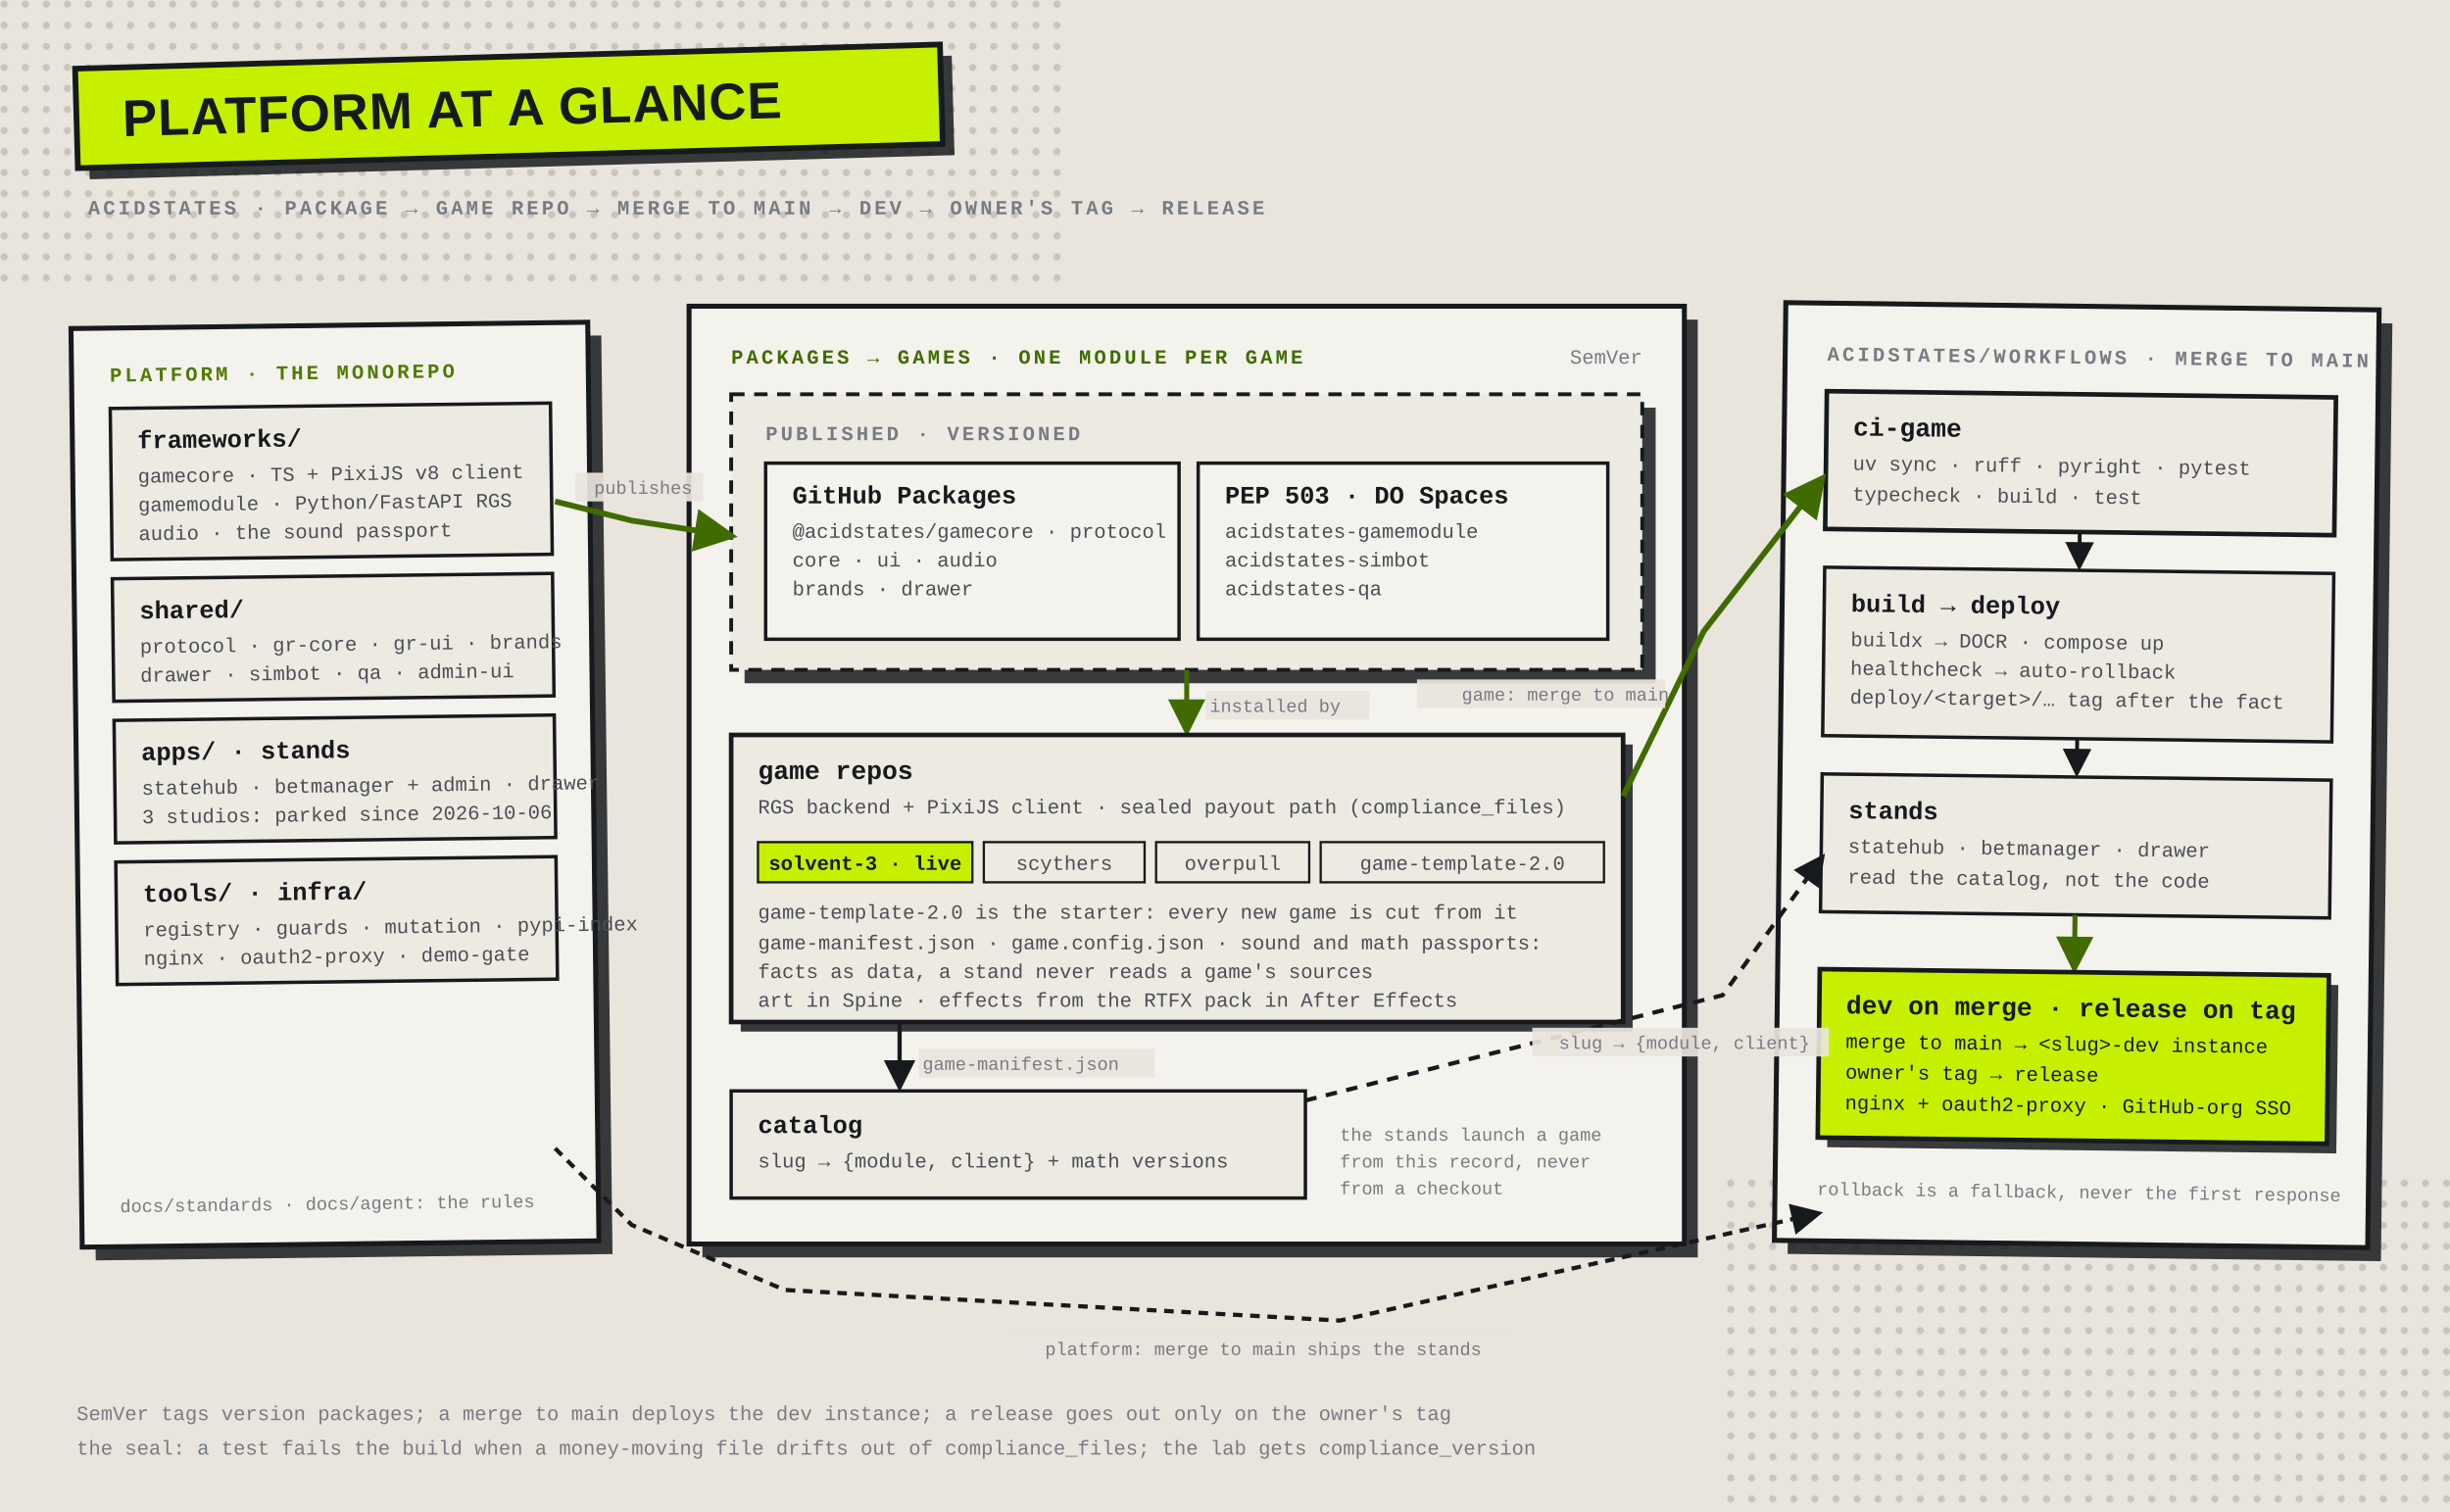
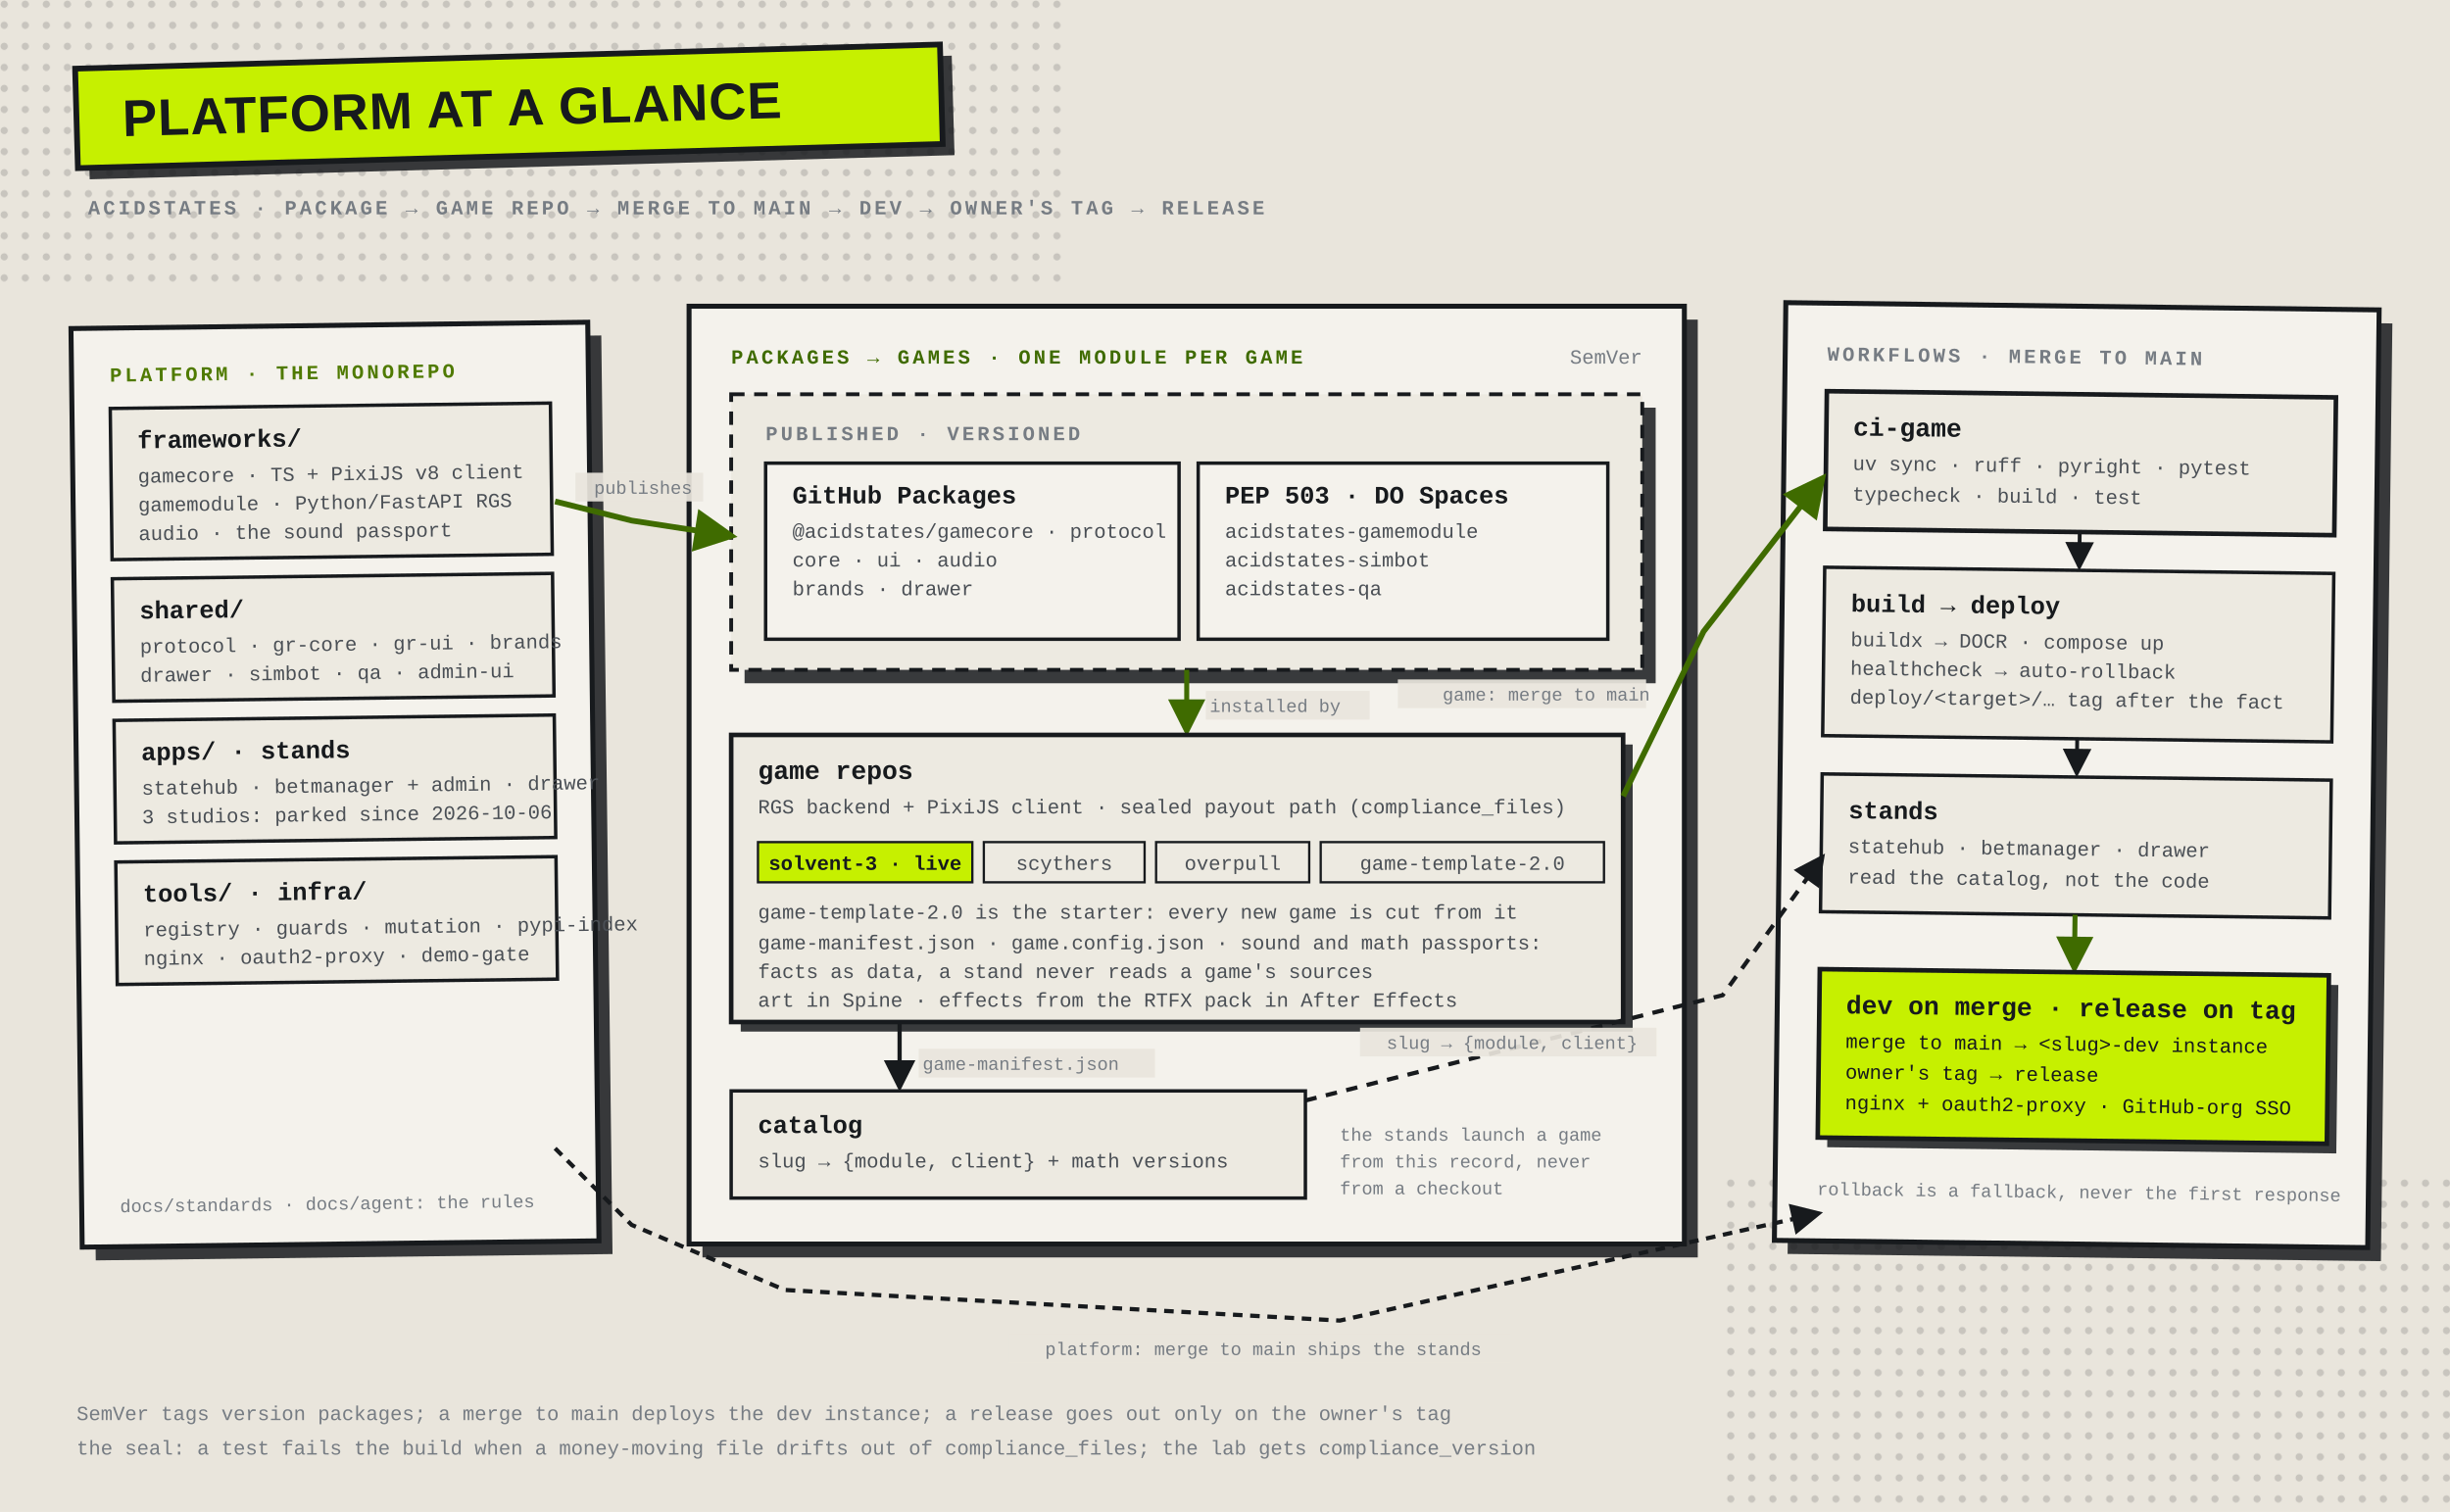
<svg xmlns="http://www.w3.org/2000/svg" viewBox="0 0 1280 790" role="img" aria-label="Platform at a glance: the monorepo publishes versioned packages, game repos install them, a merge to main deploys the dev instance through acidstates/workflows, a release goes out on the owner's tag, game manifests feed the catalog and the stands">
  <defs>
    <marker id="m" viewBox="0 0 10 10" refX="8.5" refY="5" markerWidth="7.5" markerHeight="7.5" orient="auto-start-reverse">
      <path d="M0 0 L10 5 L0 10 z" fill="#171A1D" />
    </marker>
    <marker id="h" viewBox="0 0 10 10" refX="8.5" refY="5" markerWidth="7.5" markerHeight="7.5" orient="auto-start-reverse">
      <path d="M0 0 L10 5 L0 10 z" fill="#3F6B00" />
    </marker>
    <pattern id="dots" width="11" height="11" patternUnits="userSpaceOnUse">
      <circle cx="2.2" cy="2.2" r="1.9" fill="#171A1D" opacity="0.16" />
    </pattern>
  </defs>
  <rect width="1280" height="790" fill="#E9E5DC" />
  <rect x="0" y="0" width="560" height="150" fill="url(#dots)" />
  <rect x="900" y="610" width="380" height="180" fill="url(#dots)" />
  <g transform="rotate(-1.6 250 60)">
    <rect x="46" y="36" width="452" height="52" fill="#171A1D" opacity="0.85" />
    <rect x="40" y="30" width="452" height="52" fill="#C6F000" stroke="#171A1D" stroke-width="3" />
    <text x="64" y="66" font-family="'Helvetica Neue','Arial',sans-serif" font-size="27" font-weight="800" fill="#171A1D" letter-spacing="0.5" text-anchor="start" opacity="1">PLATFORM AT A GLANCE</text>
  </g>
  <text x="46" y="112" font-family="'SFMono-Regular','Menlo','Consolas','Liberation Mono',monospace" font-size="10.5" font-weight="bold" fill="#767C83" letter-spacing="1.6" text-anchor="start" opacity="1">ACIDSTATES · PACKAGE → GAME REPO → MERGE TO MAIN → DEV → OWNER'S TAG → RELEASE</text>
  <g transform="rotate(-0.7 175.0 410.0)">
    <rect x="47" y="177" width="270" height="480" fill="#171A1D" opacity="0.85" />
    <rect x="40" y="170" width="270" height="480" fill="#F4F2EC" stroke="#171A1D" stroke-width="2.6" />
    <text x="60" y="198" font-family="'SFMono-Regular','Menlo','Consolas','Liberation Mono',monospace" font-size="10.5" font-weight="bold" fill="#4F7A00" letter-spacing="1.6" text-anchor="start" opacity="1">PLATFORM · THE MONOREPO</text>
    <rect x="60" y="212" width="230" height="79" fill="#EDEAE1" stroke="#171A1D" stroke-width="1.8" />
    <text x="74" y="233" font-family="'SFMono-Regular','Menlo','Consolas','Liberation Mono',monospace" font-size="13" font-weight="bold" fill="#171A1D" letter-spacing="0" text-anchor="start" opacity="1">frameworks/</text>
    <text x="74" y="251" font-family="'SFMono-Regular','Menlo','Consolas','Liberation Mono',monospace" font-size="10.5" font-weight="normal" fill="#4A4F55" letter-spacing="0" text-anchor="start" opacity="1">gamecore · TS + PixiJS v8 client</text>
    <text x="74" y="266" font-family="'SFMono-Regular','Menlo','Consolas','Liberation Mono',monospace" font-size="10.5" font-weight="normal" fill="#4A4F55" letter-spacing="0" text-anchor="start" opacity="1">gamemodule · Python/FastAPI RGS</text>
    <text x="74" y="281" font-family="'SFMono-Regular','Menlo','Consolas','Liberation Mono',monospace" font-size="10.5" font-weight="normal" fill="#4A4F55" letter-spacing="0" text-anchor="start" opacity="1">audio · the sound passport</text>
    <rect x="60" y="301" width="230" height="64" fill="#EDEAE1" stroke="#171A1D" stroke-width="1.8" />
    <text x="74" y="322" font-family="'SFMono-Regular','Menlo','Consolas','Liberation Mono',monospace" font-size="13" font-weight="bold" fill="#171A1D" letter-spacing="0" text-anchor="start" opacity="1">shared/</text>
    <text x="74" y="340" font-family="'SFMono-Regular','Menlo','Consolas','Liberation Mono',monospace" font-size="10.5" font-weight="normal" fill="#4A4F55" letter-spacing="0" text-anchor="start" opacity="1">protocol · gr-core · gr-ui · brands</text>
    <text x="74" y="355" font-family="'SFMono-Regular','Menlo','Consolas','Liberation Mono',monospace" font-size="10.5" font-weight="normal" fill="#4A4F55" letter-spacing="0" text-anchor="start" opacity="1">drawer · simbot · qa · admin-ui</text>
    <rect x="60" y="375" width="230" height="64" fill="#EDEAE1" stroke="#171A1D" stroke-width="1.8" />
    <text x="74" y="396" font-family="'SFMono-Regular','Menlo','Consolas','Liberation Mono',monospace" font-size="13" font-weight="bold" fill="#171A1D" letter-spacing="0" text-anchor="start" opacity="1">apps/ · stands</text>
    <text x="74" y="414" font-family="'SFMono-Regular','Menlo','Consolas','Liberation Mono',monospace" font-size="10.5" font-weight="normal" fill="#4A4F55" letter-spacing="0" text-anchor="start" opacity="1">statehub · betmanager + admin · drawer</text>
    <text x="74" y="429" font-family="'SFMono-Regular','Menlo','Consolas','Liberation Mono',monospace" font-size="10.5" font-weight="normal" fill="#4A4F55" letter-spacing="0" text-anchor="start" opacity="1">3 studios: parked since 2026-10-06</text>
    <rect x="60" y="449" width="230" height="64" fill="#EDEAE1" stroke="#171A1D" stroke-width="1.8" />
    <text x="74" y="470" font-family="'SFMono-Regular','Menlo','Consolas','Liberation Mono',monospace" font-size="13" font-weight="bold" fill="#171A1D" letter-spacing="0" text-anchor="start" opacity="1">tools/ · infra/</text>
    <text x="74" y="488" font-family="'SFMono-Regular','Menlo','Consolas','Liberation Mono',monospace" font-size="10.5" font-weight="normal" fill="#4A4F55" letter-spacing="0" text-anchor="start" opacity="1">registry · guards · mutation · pypi-index</text>
    <text x="74" y="503" font-family="'SFMono-Regular','Menlo','Consolas','Liberation Mono',monospace" font-size="10.5" font-weight="normal" fill="#4A4F55" letter-spacing="0" text-anchor="start" opacity="1">nginx · oauth2-proxy · demo-gate</text>
    <text x="60" y="632" font-family="'SFMono-Regular','Menlo','Consolas','Liberation Mono',monospace" font-size="9.5" font-weight="normal" fill="#767C83" letter-spacing="0" text-anchor="start" opacity="1">docs/standards · docs/agent: the rules</text>
  </g>
  <g transform="rotate(0.0 620.0 405.0)">
    <rect x="367" y="167" width="520" height="490" fill="#171A1D" opacity="0.85" />
    <rect x="360" y="160" width="520" height="490" fill="#F4F2EC" stroke="#171A1D" stroke-width="2.6" />
    <text x="382" y="190" font-family="'SFMono-Regular','Menlo','Consolas','Liberation Mono',monospace" font-size="10.5" font-weight="bold" fill="#3F6B00" letter-spacing="1.6" text-anchor="start" opacity="1">PACKAGES → GAMES · ONE MODULE PER GAME</text>
    <text x="858" y="190" font-family="'SFMono-Regular','Menlo','Consolas','Liberation Mono',monospace" font-size="10.5" font-weight="normal" fill="#767C83" letter-spacing="0" text-anchor="end" opacity="1">SemVer</text>
    <g transform="rotate(0.0 620.0 278.0)">
      <rect x="389" y="213" width="476" height="144" fill="#171A1D" opacity="0.85" />
      <rect x="382" y="206" width="476" height="144" fill="#EDEAE1" stroke="#171A1D" stroke-width="2" stroke-dasharray="7 5" />
      <text x="400" y="230" font-family="'SFMono-Regular','Menlo','Consolas','Liberation Mono',monospace" font-size="10.5" font-weight="bold" fill="#767C83" letter-spacing="1.6" text-anchor="start" opacity="1">PUBLISHED · VERSIONED</text>
      <rect x="400" y="242" width="216" height="92" fill="#F4F2EC" stroke="#171A1D" stroke-width="1.8" />
      <text x="414" y="263" font-family="'SFMono-Regular','Menlo','Consolas','Liberation Mono',monospace" font-size="13" font-weight="bold" fill="#171A1D" letter-spacing="0" text-anchor="start" opacity="1">GitHub Packages</text>
      <text x="414" y="281" font-family="'SFMono-Regular','Menlo','Consolas','Liberation Mono',monospace" font-size="10.5" font-weight="normal" fill="#4A4F55" letter-spacing="0" text-anchor="start" opacity="1">@acidstates/gamecore · protocol</text>
      <text x="414" y="296" font-family="'SFMono-Regular','Menlo','Consolas','Liberation Mono',monospace" font-size="10.5" font-weight="normal" fill="#4A4F55" letter-spacing="0" text-anchor="start" opacity="1">core · ui · audio</text>
      <text x="414" y="311" font-family="'SFMono-Regular','Menlo','Consolas','Liberation Mono',monospace" font-size="10.5" font-weight="normal" fill="#4A4F55" letter-spacing="0" text-anchor="start" opacity="1">brands · drawer</text>
      <rect x="626" y="242" width="214" height="92" fill="#F4F2EC" stroke="#171A1D" stroke-width="1.8" />
      <text x="640" y="263" font-family="'SFMono-Regular','Menlo','Consolas','Liberation Mono',monospace" font-size="13" font-weight="bold" fill="#171A1D" letter-spacing="0" text-anchor="start" opacity="1">PEP 503 · DO Spaces</text>
      <text x="640" y="281" font-family="'SFMono-Regular','Menlo','Consolas','Liberation Mono',monospace" font-size="10.5" font-weight="normal" fill="#4A4F55" letter-spacing="0" text-anchor="start" opacity="1">acidstates-gamemodule</text>
      <text x="640" y="296" font-family="'SFMono-Regular','Menlo','Consolas','Liberation Mono',monospace" font-size="10.5" font-weight="normal" fill="#4A4F55" letter-spacing="0" text-anchor="start" opacity="1">acidstates-simbot</text>
      <text x="640" y="311" font-family="'SFMono-Regular','Menlo','Consolas','Liberation Mono',monospace" font-size="10.5" font-weight="normal" fill="#4A4F55" letter-spacing="0" text-anchor="start" opacity="1">acidstates-qa</text>
    </g>
    <path d="M620 350 L620 382" fill="none" stroke="#3F6B00" stroke-width="2.6" marker-end="url(#h)" />
    <rect x="630" y="361" width="85.6" height="15" fill="#E9E5DC" opacity="0.92" />
    <text x="632" y="372" font-family="'SFMono-Regular','Menlo','Consolas','Liberation Mono',monospace" font-size="9.5" font-weight="normal" fill="#767C83" letter-spacing="0" text-anchor="start" opacity="1">installed by</text>
    <rect x="387" y="389" width="466" height="150" fill="#171A1D" opacity="0.85" />
    <rect x="382" y="384" width="466" height="150" fill="#EDEAE1" stroke="#171A1D" stroke-width="2.4" />
    <text x="396" y="407" font-family="'SFMono-Regular','Menlo','Consolas','Liberation Mono',monospace" font-size="13.5" font-weight="bold" fill="#171A1D" letter-spacing="0" text-anchor="start" opacity="1">game repos</text>
    <text x="396" y="425" font-family="'SFMono-Regular','Menlo','Consolas','Liberation Mono',monospace" font-size="10.5" font-weight="normal" fill="#4A4F55" letter-spacing="0" text-anchor="start" opacity="1">RGS backend + PixiJS client · sealed payout path (compliance_files)</text>
    <rect x="396" y="440" width="112" height="21" fill="#C6F000" stroke="#171A1D" stroke-width="1.2" />
    <text x="452.0" y="454.5" font-family="'SFMono-Regular','Menlo','Consolas','Liberation Mono',monospace" font-size="10.5" font-weight="bold" fill="#171A1D" letter-spacing="0" text-anchor="middle" opacity="1">solvent-3 · live</text>
    <rect x="514" y="440" width="84" height="21" fill="#EDEAE1" stroke="#171A1D" stroke-width="1.2" />
    <text x="556.0" y="454.5" font-family="'SFMono-Regular','Menlo','Consolas','Liberation Mono',monospace" font-size="10.5" font-weight="normal" fill="#4A4F55" letter-spacing="0" text-anchor="middle" opacity="1">scythers</text>
    <rect x="604" y="440" width="80" height="21" fill="#EDEAE1" stroke="#171A1D" stroke-width="1.2" />
    <text x="644.0" y="454.5" font-family="'SFMono-Regular','Menlo','Consolas','Liberation Mono',monospace" font-size="10.5" font-weight="normal" fill="#4A4F55" letter-spacing="0" text-anchor="middle" opacity="1">overpull</text>
    <rect x="690" y="440" width="148" height="21" fill="#EDEAE1" stroke="#171A1D" stroke-width="1.2" />
    <text x="764.0" y="454.5" font-family="'SFMono-Regular','Menlo','Consolas','Liberation Mono',monospace" font-size="10.5" font-weight="normal" fill="#4A4F55" letter-spacing="0" text-anchor="middle" opacity="1">game-template-2.0</text>
    <text x="396" y="480" font-family="'SFMono-Regular','Menlo','Consolas','Liberation Mono',monospace" font-size="10.5" font-weight="normal" fill="#4A4F55" letter-spacing="0" text-anchor="start" opacity="1">game-template-2.0 is the starter: every new game is cut from it</text>
    <text x="396" y="496" font-family="'SFMono-Regular','Menlo','Consolas','Liberation Mono',monospace" font-size="10.5" font-weight="normal" fill="#4A4F55" letter-spacing="0" text-anchor="start" opacity="1">game-manifest.json · game.config.json · sound and math passports:</text>
    <text x="396" y="511" font-family="'SFMono-Regular','Menlo','Consolas','Liberation Mono',monospace" font-size="10.5" font-weight="normal" fill="#4A4F55" letter-spacing="0" text-anchor="start" opacity="1">facts as data, a stand never reads a game's sources</text>
    <text x="396" y="526" font-family="'SFMono-Regular','Menlo','Consolas','Liberation Mono',monospace" font-size="10.5" font-weight="normal" fill="#4A4F55" letter-spacing="0" text-anchor="start" opacity="1">art in Spine · effects from the RTFX pack in After Effects</text>
    <path d="M470 534 L470 568" fill="none" stroke="#171A1D" stroke-width="2.2" marker-end="url(#m)" />
    <rect x="480" y="548" width="123.4" height="15" fill="#E9E5DC" opacity="0.92" />
    <text x="482" y="559" font-family="'SFMono-Regular','Menlo','Consolas','Liberation Mono',monospace" font-size="9.5" font-weight="normal" fill="#767C83" letter-spacing="0" text-anchor="start" opacity="1">game-manifest.json</text>
    <rect x="382" y="570" width="300" height="56" fill="#EDEAE1" stroke="#171A1D" stroke-width="1.8" />
    <text x="396" y="592" font-family="'SFMono-Regular','Menlo','Consolas','Liberation Mono',monospace" font-size="13" font-weight="bold" fill="#171A1D" letter-spacing="0" text-anchor="start" opacity="1">catalog</text>
    <text x="396" y="610" font-family="'SFMono-Regular','Menlo','Consolas','Liberation Mono',monospace" font-size="10.5" font-weight="normal" fill="#4A4F55" letter-spacing="0" text-anchor="start" opacity="1">slug → {module, client} + math versions</text>
    <text x="700" y="596" font-family="'SFMono-Regular','Menlo','Consolas','Liberation Mono',monospace" font-size="9.5" font-weight="normal" fill="#767C83" letter-spacing="0" text-anchor="start" opacity="1">the stands launch a game</text>
    <text x="700" y="610" font-family="'SFMono-Regular','Menlo','Consolas','Liberation Mono',monospace" font-size="9.5" font-weight="normal" fill="#767C83" letter-spacing="0" text-anchor="start" opacity="1">from this record, never</text>
    <text x="700" y="624" font-family="'SFMono-Regular','Menlo','Consolas','Liberation Mono',monospace" font-size="9.5" font-weight="normal" fill="#767C83" letter-spacing="0" text-anchor="start" opacity="1">from a checkout</text>
  </g>
  <g transform="rotate(0.7 1085.0 405.0)">
    <rect x="937" y="167" width="310" height="490" fill="#171A1D" opacity="0.85" />
    <rect x="930" y="160" width="310" height="490" fill="#F4F2EC" stroke="#171A1D" stroke-width="2.6" />
-     <text x="952" y="190" font-family="'SFMono-Regular','Menlo','Consolas','Liberation Mono',monospace" font-size="10.5" font-weight="bold" fill="#767C83" letter-spacing="1.6" text-anchor="start" opacity="1">ACIDSTATES/WORKFLOWS · MERGE TO MAIN</text>
+     <text x="952" y="190" font-family="'SFMono-Regular','Menlo','Consolas','Liberation Mono',monospace" font-size="10.5" font-weight="bold" fill="#767C83" letter-spacing="1.6" text-anchor="start" opacity="1">WORKFLOWS · MERGE TO MAIN</text>
    <rect x="952" y="206" width="266" height="72" fill="#EDEAE1" stroke="#171A1D" stroke-width="2.4" />
    <text x="966" y="229" font-family="'SFMono-Regular','Menlo','Consolas','Liberation Mono',monospace" font-size="13.5" font-weight="bold" fill="#171A1D" letter-spacing="0" text-anchor="start" opacity="1">ci-game</text>
    <text x="966" y="247" font-family="'SFMono-Regular','Menlo','Consolas','Liberation Mono',monospace" font-size="10.5" font-weight="normal" fill="#4A4F55" letter-spacing="0" text-anchor="start" opacity="1">uv sync · ruff · pyright · pytest</text>
    <text x="966" y="263" font-family="'SFMono-Regular','Menlo','Consolas','Liberation Mono',monospace" font-size="10.5" font-weight="normal" fill="#4A4F55" letter-spacing="0" text-anchor="start" opacity="1">typecheck · build · test</text>
    <path d="M1085 278 L1085 296" fill="none" stroke="#171A1D" stroke-width="2" marker-end="url(#m)" />
    <rect x="952" y="298" width="266" height="88" fill="#EDEAE1" stroke="#171A1D" stroke-width="1.8" />
    <text x="966" y="321" font-family="'SFMono-Regular','Menlo','Consolas','Liberation Mono',monospace" font-size="13" font-weight="bold" fill="#171A1D" letter-spacing="0" text-anchor="start" opacity="1">build → deploy</text>
    <text x="966" y="339" font-family="'SFMono-Regular','Menlo','Consolas','Liberation Mono',monospace" font-size="10.5" font-weight="normal" fill="#4A4F55" letter-spacing="0" text-anchor="start" opacity="1">buildx → DOCR · compose up</text>
    <text x="966" y="354" font-family="'SFMono-Regular','Menlo','Consolas','Liberation Mono',monospace" font-size="10.5" font-weight="normal" fill="#4A4F55" letter-spacing="0" text-anchor="start" opacity="1">healthcheck → auto-rollback</text>
    <text x="966" y="369" font-family="'SFMono-Regular','Menlo','Consolas','Liberation Mono',monospace" font-size="10.5" font-weight="normal" fill="#4A4F55" letter-spacing="0" text-anchor="start" opacity="1">deploy/&lt;target&gt;/… tag after the fact</text>
    <rect x="952" y="406" width="266" height="72" fill="#EDEAE1" stroke="#171A1D" stroke-width="1.8" />
    <text x="966" y="429" font-family="'SFMono-Regular','Menlo','Consolas','Liberation Mono',monospace" font-size="13" font-weight="bold" fill="#171A1D" letter-spacing="0" text-anchor="start" opacity="1">stands</text>
    <text x="966" y="447" font-family="'SFMono-Regular','Menlo','Consolas','Liberation Mono',monospace" font-size="10.5" font-weight="normal" fill="#4A4F55" letter-spacing="0" text-anchor="start" opacity="1">statehub · betmanager · drawer</text>
    <text x="966" y="463" font-family="'SFMono-Regular','Menlo','Consolas','Liberation Mono',monospace" font-size="10.5" font-weight="normal" fill="#4A4F55" letter-spacing="0" text-anchor="start" opacity="1">read the catalog, not the code</text>
    <path d="M1085 386 L1085 404" fill="none" stroke="#171A1D" stroke-width="2" marker-end="url(#m)" />
    <path d="M1085 478 L1085 506" fill="none" stroke="#3F6B00" stroke-width="2.6" marker-end="url(#h)" />
    <rect x="957" y="513" width="266" height="88" fill="#171A1D" opacity="0.85" />
    <rect x="952" y="508" width="266" height="88" fill="#C6F000" stroke="#171A1D" stroke-width="2.4" />
    <text x="966" y="531" font-family="'SFMono-Regular','Menlo','Consolas','Liberation Mono',monospace" font-size="13.5" font-weight="800" fill="#171A1D" letter-spacing="0" text-anchor="start" opacity="1">dev on merge · release on tag</text>
    <text x="966" y="549" font-family="'SFMono-Regular','Menlo','Consolas','Liberation Mono',monospace" font-size="10.5" font-weight="normal" fill="#171A1D" letter-spacing="0" text-anchor="start" opacity="1">merge to main → &lt;slug&gt;-dev instance</text>
    <text x="966" y="565" font-family="'SFMono-Regular','Menlo','Consolas','Liberation Mono',monospace" font-size="10.5" font-weight="normal" fill="#171A1D" letter-spacing="0" text-anchor="start" opacity="1">owner's tag → release</text>
    <text x="966" y="581" font-family="'SFMono-Regular','Menlo','Consolas','Liberation Mono',monospace" font-size="10.5" font-weight="normal" fill="#171A1D" letter-spacing="0" text-anchor="start" opacity="1">nginx + oauth2-proxy · GitHub-org SSO</text>
    <text x="952" y="626" font-family="'SFMono-Regular','Menlo','Consolas','Liberation Mono',monospace" font-size="9.5" font-weight="normal" fill="#767C83" letter-spacing="0" text-anchor="start" opacity="1">rollback is a fallback, never the first response</text>
  </g>
  <path d="M290 262 L330 272 L382 280" fill="none" stroke="#3F6B00" stroke-width="3" marker-end="url(#h)" />
  <rect x="300.65" y="247" width="66.7" height="15" fill="#E9E5DC" opacity="0.92" />
  <text x="336" y="258" font-family="'SFMono-Regular','Menlo','Consolas','Liberation Mono',monospace" font-size="9.5" font-weight="normal" fill="#767C83" letter-spacing="0" text-anchor="middle" opacity="1">publishes</text>
  <path d="M290 600 L330 640 L410 674 L700 690 L950 634" fill="none" stroke="#171A1D" stroke-width="2.2" stroke-dasharray="5 4" marker-end="url(#m)" />
  <rect x="527.0" y="697" width="262.0" height="15" fill="#E9E5DC" opacity="0.92" />
  <text x="660" y="708" font-family="'SFMono-Regular','Menlo','Consolas','Liberation Mono',monospace" font-size="9.5" font-weight="normal" fill="#767C83" letter-spacing="0" text-anchor="middle" opacity="1">platform: merge to main ships the stands</text>
  <path d="M848 416 L890 330 L952 250" fill="none" stroke="#3F6B00" stroke-width="3" marker-end="url(#h)" />
-   <rect x="740.3" y="355" width="129.7" height="15" fill="#E9E5DC" opacity="0.92" />
-   <text x="872" y="366" font-family="'SFMono-Regular','Menlo','Consolas','Liberation Mono',monospace" font-size="9.5" font-weight="normal" fill="#767C83" letter-spacing="0" text-anchor="end" opacity="1">game: merge to main</text>
+   <rect x="730.3" y="355" width="129.7" height="15" fill="#E9E5DC" opacity="0.92" />
+   <text x="862" y="366" font-family="'SFMono-Regular','Menlo','Consolas','Liberation Mono',monospace" font-size="9.5" font-weight="normal" fill="#767C83" letter-spacing="0" text-anchor="end" opacity="1">game: merge to main</text>
  <path d="M682 575 L900 520 L952 448" fill="none" stroke="#171A1D" stroke-width="2.2" stroke-dasharray="6 5" marker-end="url(#m)" />
-   <rect x="800.55" y="537" width="154.9" height="15" fill="#E9E5DC" opacity="0.92" />
-   <text x="880" y="548" font-family="'SFMono-Regular','Menlo','Consolas','Liberation Mono',monospace" font-size="9.5" font-weight="normal" fill="#767C83" letter-spacing="0" text-anchor="middle" opacity="1">slug → {module, client}</text>
+   <rect x="710.55" y="537" width="154.9" height="15" fill="#E9E5DC" opacity="0.92" />
+   <text x="790" y="548" font-family="'SFMono-Regular','Menlo','Consolas','Liberation Mono',monospace" font-size="9.5" font-weight="normal" fill="#767C83" letter-spacing="0" text-anchor="middle" opacity="1">slug → {module, client}</text>
  <text x="40" y="742" font-family="'SFMono-Regular','Menlo','Consolas','Liberation Mono',monospace" font-size="10.5" font-weight="normal" fill="#767C83" letter-spacing="0" text-anchor="start" opacity="1">SemVer tags version packages; a merge to main deploys the dev instance; a release goes out only on the owner's tag</text>
  <text x="40" y="760" font-family="'SFMono-Regular','Menlo','Consolas','Liberation Mono',monospace" font-size="10.5" font-weight="normal" fill="#767C83" letter-spacing="0" text-anchor="start" opacity="1">the seal: a test fails the build when a money-moving file drifts out of compliance_files; the lab gets compliance_version</text>
</svg>
